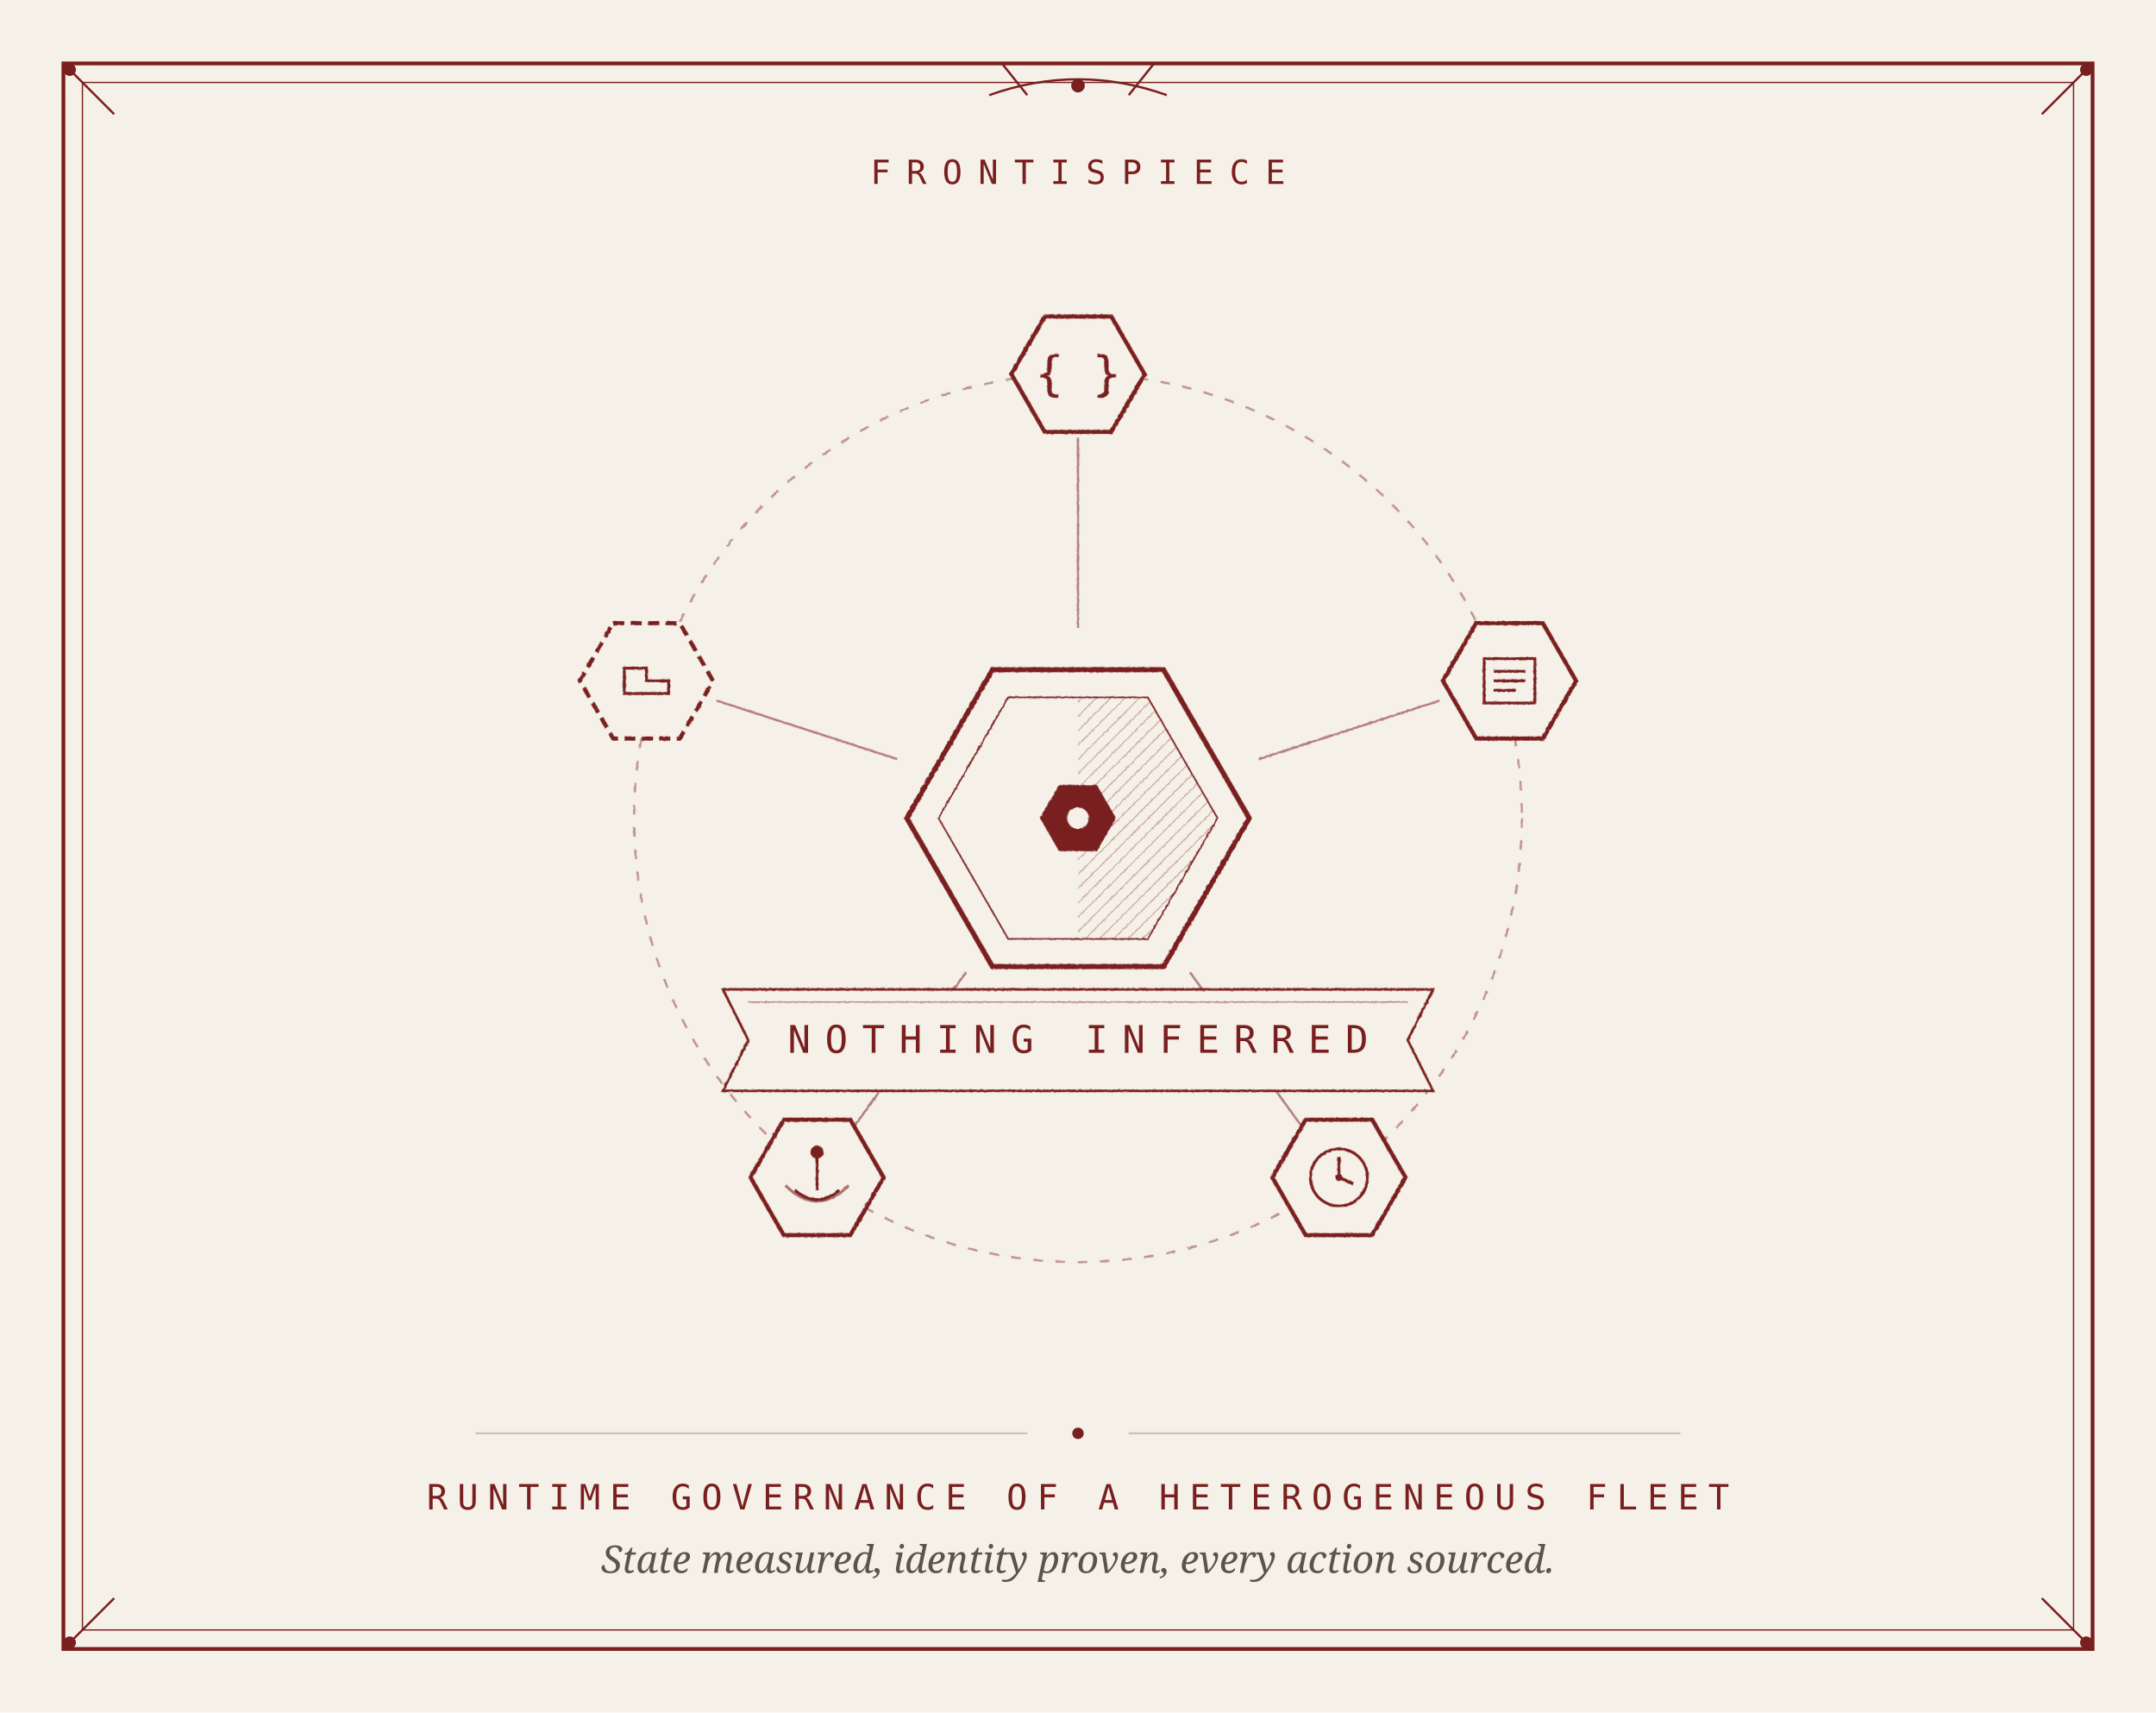
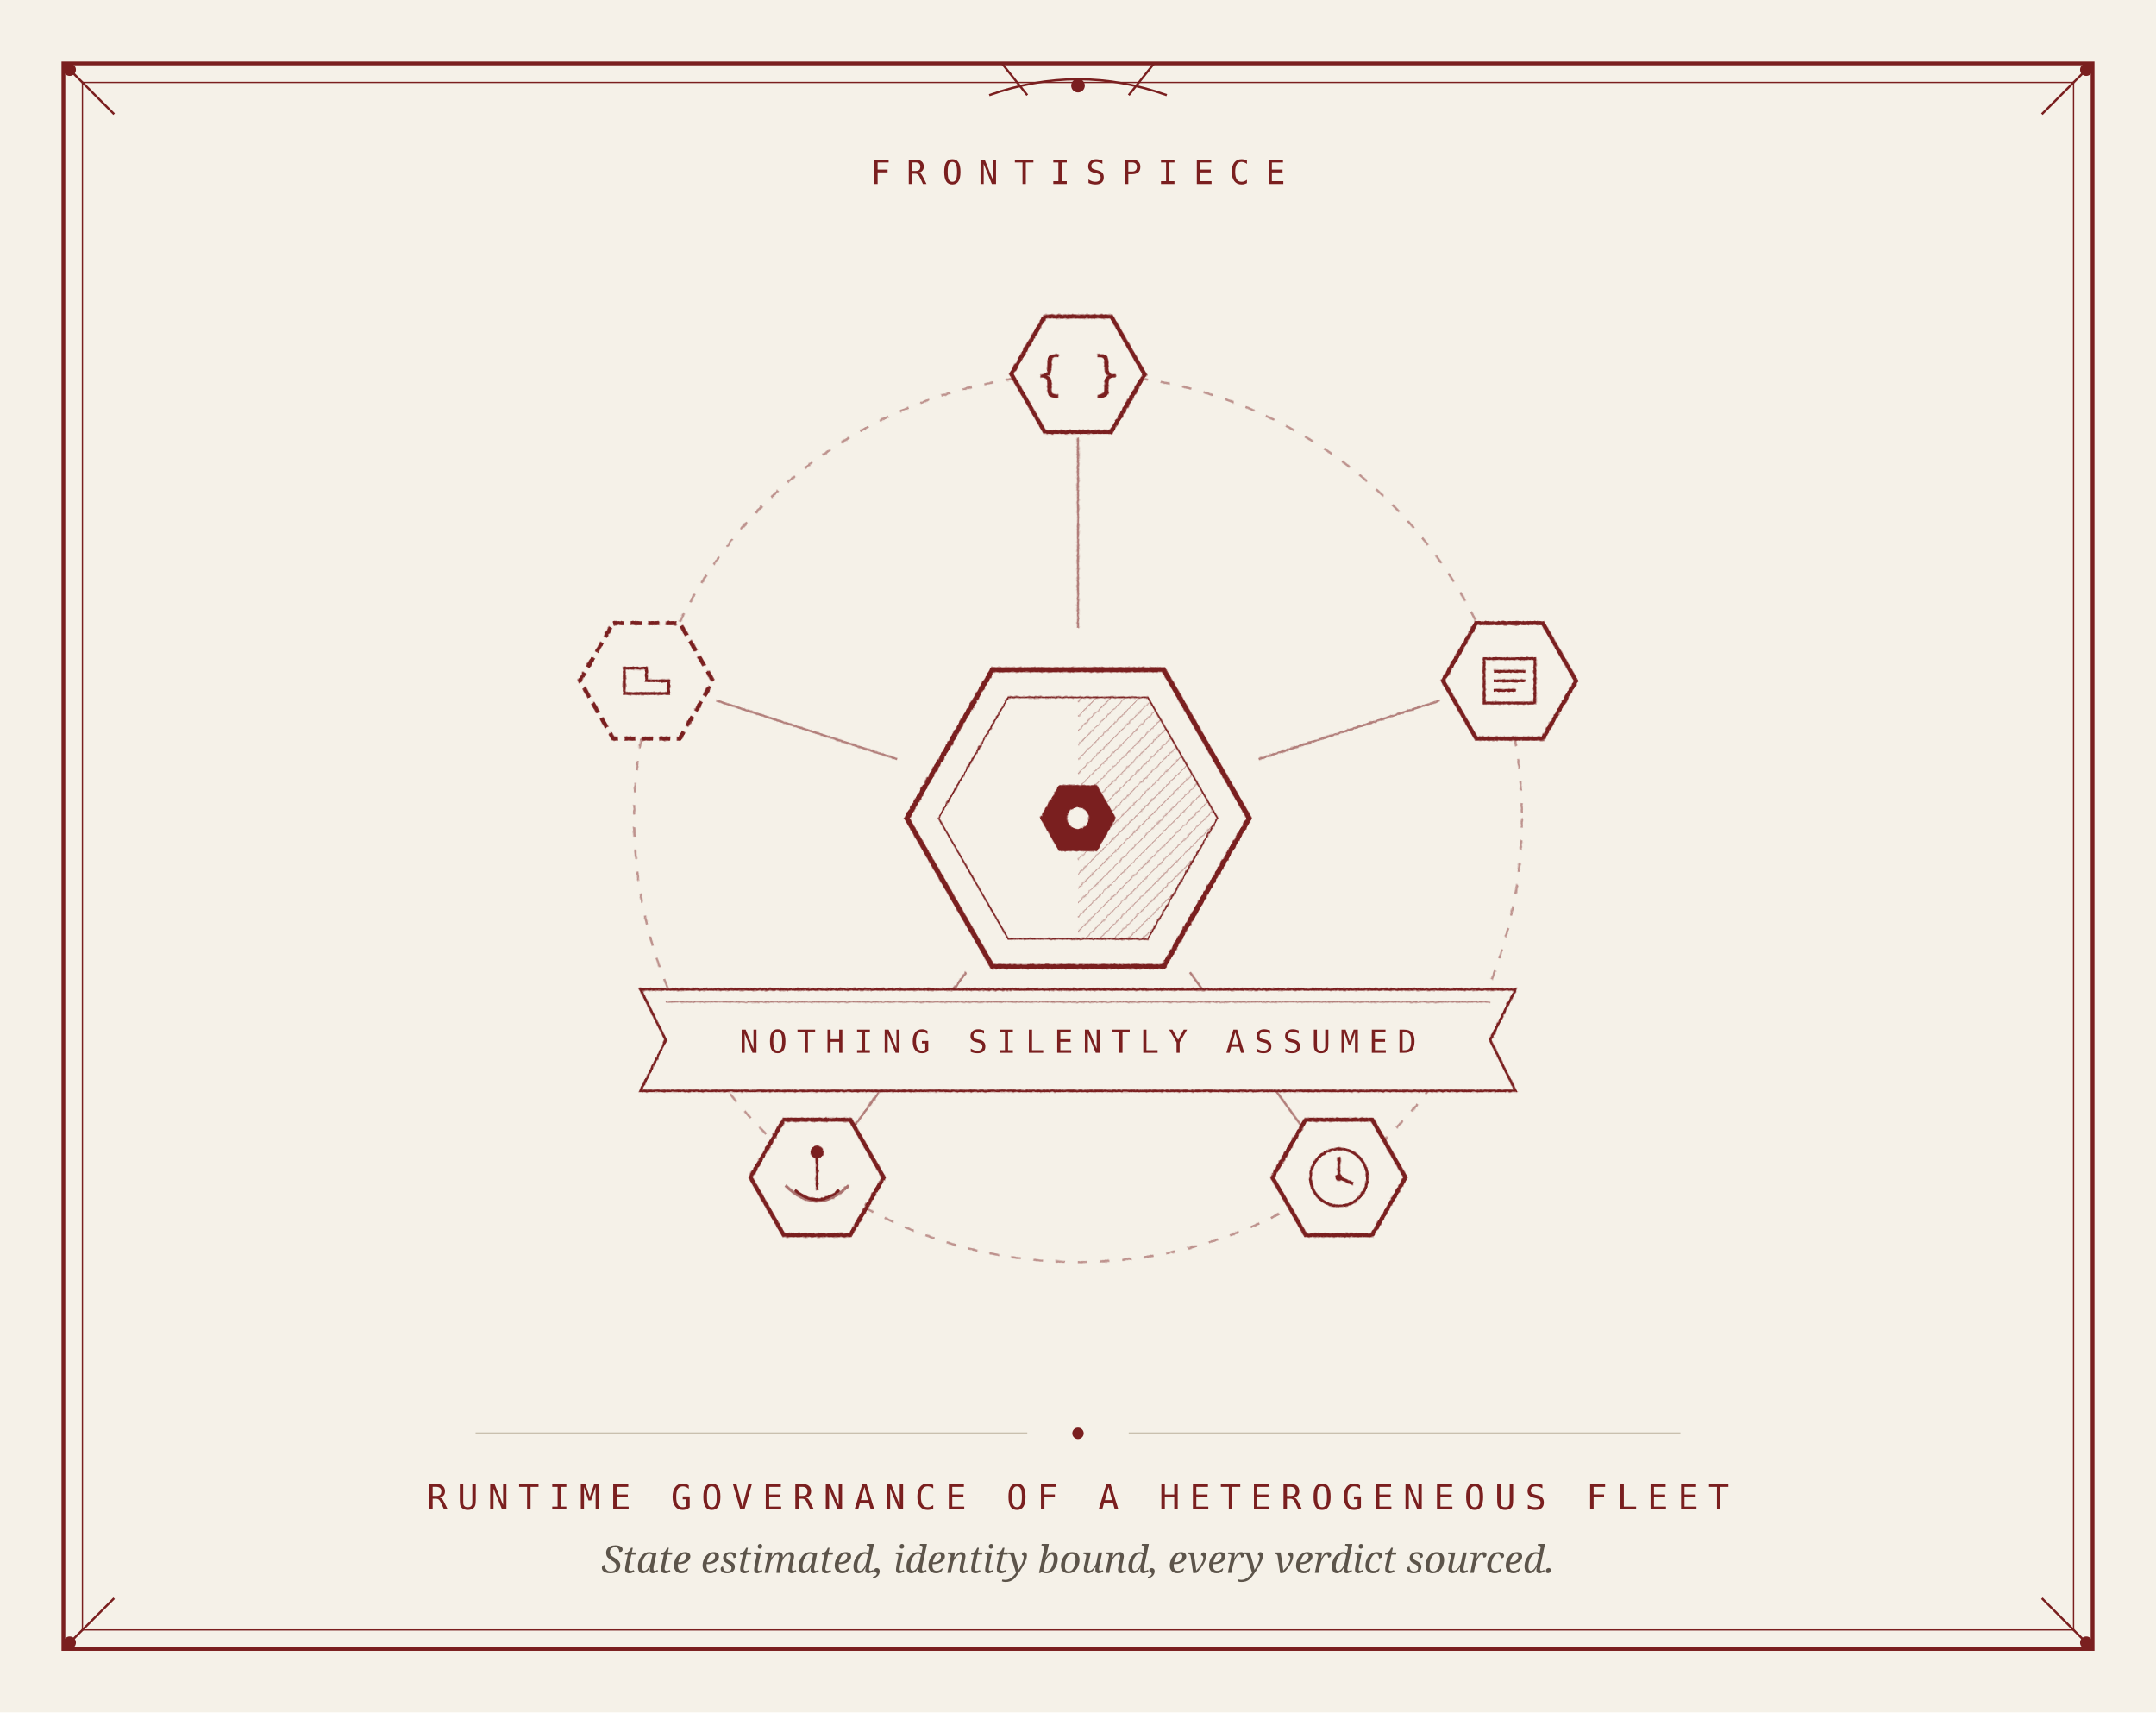
<svg xmlns="http://www.w3.org/2000/svg" viewBox="0 0 680 540" width="1360" height="1080">
  <defs>
    <filter id="fpRough" x="-3%" y="-3%" width="106%" height="106%">
      <feTurbulence type="fractalNoise" baseFrequency="0.9" numOctaves="2" seed="9" result="n" />
      <feDisplacementMap in="SourceGraphic" in2="n" scale="0.5" />
    </filter>
    <pattern id="fpHatch" patternUnits="userSpaceOnUse" width="3.2" height="3.2" patternTransform="rotate(45)">
      <line x1="0" y1="0" x2="0" y2="3.2" stroke="#7A1F1F" stroke-width="0.42" />
    </pattern>
    <polygon id="fpSpec" points="-10.5,-18.2 10.5,-18.2 21,0 10.5,18.2 -10.5,18.2 -21,0" />
    <polygon id="fpCoreOuter" points="-27,-46.8 27,-46.8 54,0 27,46.8 -27,46.8 -54,0" />
    <polygon id="fpCoreInner" points="-22,-38.1 22,-38.1 44,0 22,38.1 -22,38.1 -44,0" />
    <polygon id="fpCoreSeat" points="-6,-10.4 6,-10.4 12,0 6,10.4 -6,10.4 -12,0" />
  </defs>
  <rect width="680" height="540" fill="#F5F1E8" />
  <rect x="20" y="20" width="640" height="500" fill="none" stroke="#7A1F1F" stroke-width="1.2" />
  <rect x="26" y="26" width="628" height="488" fill="none" stroke="#7A1F1F" stroke-width="0.4" />
  <g stroke="#7A1F1F" stroke-width="0.7" fill="#7A1F1F">
    <line x1="20" y1="20" x2="36" y2="36" fill="none" />
    <circle cx="22" cy="22" r="1.6" />
    <line x1="660" y1="20" x2="644" y2="36" fill="none" />
    <circle cx="658" cy="22" r="1.6" />
    <line x1="20" y1="520" x2="36" y2="504" fill="none" />
    <circle cx="22" cy="518" r="1.6" />
    <line x1="660" y1="520" x2="644" y2="504" fill="none" />
    <circle cx="658" cy="518" r="1.6" />
  </g>
  <g stroke="#7A1F1F" stroke-width="0.7" fill="none">
    <path d="M 312 30 Q 340 20, 368 30" />
    <circle cx="340" cy="27" r="1.8" fill="#7A1F1F" />
    <line x1="324" y1="30" x2="316" y2="20" />
    <line x1="356" y1="30" x2="364" y2="20" />
  </g>
  <text x="340" y="58" text-anchor="middle" font-family="'JetBrains Mono', ui-monospace, monospace" font-size="10.5" letter-spacing="5" fill="#7A1F1F" font-weight="500">FRONTISPIECE</text>
  <g filter="url(#fpRough)">
    <circle cx="340" cy="258" r="140" fill="none" stroke="#7A1F1F" stroke-width="0.7" stroke-dasharray="3 4" opacity="0.45" />
    <g stroke="#7A1F1F" stroke-width="0.7" opacity="0.55">
      <line x1="340" y1="198" x2="340" y2="138" />
      <line x1="397.0" y1="239.4" x2="454.1" y2="220.9" />
      <line x1="375.3" y1="306.6" x2="410.5" y2="355.1" />
      <line x1="304.7" y1="306.6" x2="269.5" y2="355.1" />
      <line x1="283.0" y1="239.4" x2="225.9" y2="220.9" />
    </g>
    <g transform="translate(340,118)">
      <use href="#fpSpec" fill="#F5F1E8" stroke="#7A1F1F" stroke-width="1.3" />
      <text x="0" y="5" text-anchor="middle" font-family="'JetBrains Mono', ui-monospace, monospace" font-size="15" font-weight="500" fill="#7A1F1F">{ }</text>
    </g>
    <g transform="translate(476.1,214.7)">
      <use href="#fpSpec" fill="#F5F1E8" stroke="#7A1F1F" stroke-width="1.3" />
      <g stroke="#7A1F1F" stroke-width="0.9" fill="none">
        <rect x="-8" y="-7" width="16" height="14" />
        <line x1="-5" y1="-3" x2="5" y2="-3" />
        <line x1="-5" y1="0" x2="5" y2="0" />
        <line x1="-5" y1="3" x2="2" y2="3" />
      </g>
    </g>
    <g transform="translate(422.3,371.3)">
      <use href="#fpSpec" fill="#F5F1E8" stroke="#7A1F1F" stroke-width="1.3" />
      <circle cx="0" cy="0" r="9" fill="none" stroke="#7A1F1F" stroke-width="0.9" />
      <line x1="0" y1="0" x2="0" y2="-6.5" stroke="#7A1F1F" stroke-width="1" />
      <line x1="0" y1="0" x2="4.5" y2="2" stroke="#7A1F1F" stroke-width="1" />
      <circle cx="0" cy="0" r="1.1" fill="#7A1F1F" />
    </g>
    <g transform="translate(257.7,371.3)">
      <use href="#fpSpec" fill="#F5F1E8" stroke="#7A1F1F" stroke-width="1.3" />
      <g stroke="#7A1F1F" stroke-width="0.9" fill="none">
        <line x1="0" y1="-8" x2="0" y2="4" />
        <circle cx="0" cy="-8" r="1.6" fill="#7A1F1F" />
        <path d="M -7 4 Q 0 10, 7 4" />
        <path d="M -10 2.5 Q 0 12.5, 10 2.5" opacity="0.6" />
      </g>
    </g>
    <g transform="translate(203.9,214.7)">
      <use href="#fpSpec" fill="#F5F1E8" stroke="#7A1F1F" stroke-width="1.3" stroke-dasharray="3.5 2" />
      <path d="M -7 -4 L 0 -4 L 0 0 L 7 0 L 7 4 L -7 4 Z" fill="none" stroke="#7A1F1F" stroke-width="0.9" />
    </g>
    <use href="#fpCoreOuter" transform="translate(340,258)" fill="#F5F1E8" stroke="#7A1F1F" stroke-width="1.6" />
    <use href="#fpCoreInner" transform="translate(340,258)" fill="none" stroke="#7A1F1F" stroke-width="0.5" />
    <clipPath id="fpCoreClip">
      <use href="#fpCoreInner" transform="translate(340,258)" />
    </clipPath>
    <g clip-path="url(#fpCoreClip)">
      <rect x="340" y="212" width="48" height="92" fill="url(#fpHatch)" opacity="0.55" />
    </g>
    <use href="#fpCoreSeat" transform="translate(340,258)" fill="#7A1F1F" />
    <circle cx="340" cy="258" r="3.4" fill="#F5F1E8" />
    <g>
-       <path d="M 228 312 L 452 312 L 444 328 L 452 344 L 228 344 L 236 328 Z" fill="#F5F1E8" stroke="#7A1F1F" stroke-width="0.8" />
-       <line x1="236" y1="316" x2="444" y2="316" stroke="#7A1F1F" stroke-width="0.3" opacity="0.7" />
+       <path d="M 202 312 L 478 312 L 470 328 L 478 344 L 202 344 L 210 328 Z" fill="#F5F1E8" stroke="#7A1F1F" stroke-width="0.8" />
+       <line x1="210" y1="316" x2="470" y2="316" stroke="#7A1F1F" stroke-width="0.3" opacity="0.7" />
    </g>
  </g>
-   <text x="340" y="332" text-anchor="middle" font-family="'JetBrains Mono', ui-monospace, monospace" font-size="12" letter-spacing="4.5" fill="#7A1F1F" font-weight="500">NOTHING INFERRED</text>
+   <text x="340" y="332" text-anchor="middle" font-family="'JetBrains Mono', ui-monospace, monospace" font-size="10" letter-spacing="3" fill="#7A1F1F" font-weight="500">NOTHING SILENTLY ASSUMED</text>
  <line x1="150" y1="452" x2="324" y2="452" stroke="#C9C0AE" stroke-width="0.6" />
  <circle cx="340" cy="452" r="1.8" fill="#7A1F1F" />
  <line x1="356" y1="452" x2="530" y2="452" stroke="#C9C0AE" stroke-width="0.6" />
  <text x="340" y="476" text-anchor="middle" font-family="'JetBrains Mono', ui-monospace, monospace" font-size="11" letter-spacing="3" fill="#7A1F1F">RUNTIME GOVERNANCE OF A HETEROGENEOUS FLEET</text>
-   <text x="340" y="496" text-anchor="middle" font-family="'EB Garamond Variable', Georgia, serif" font-size="12" font-style="italic" fill="#5C544A">State measured, identity proven, every action sourced.</text>
+   <text x="340" y="496" text-anchor="middle" font-family="'EB Garamond Variable', Georgia, serif" font-size="12" font-style="italic" fill="#5C544A">State estimated, identity bound, every verdict sourced.</text>
</svg>
